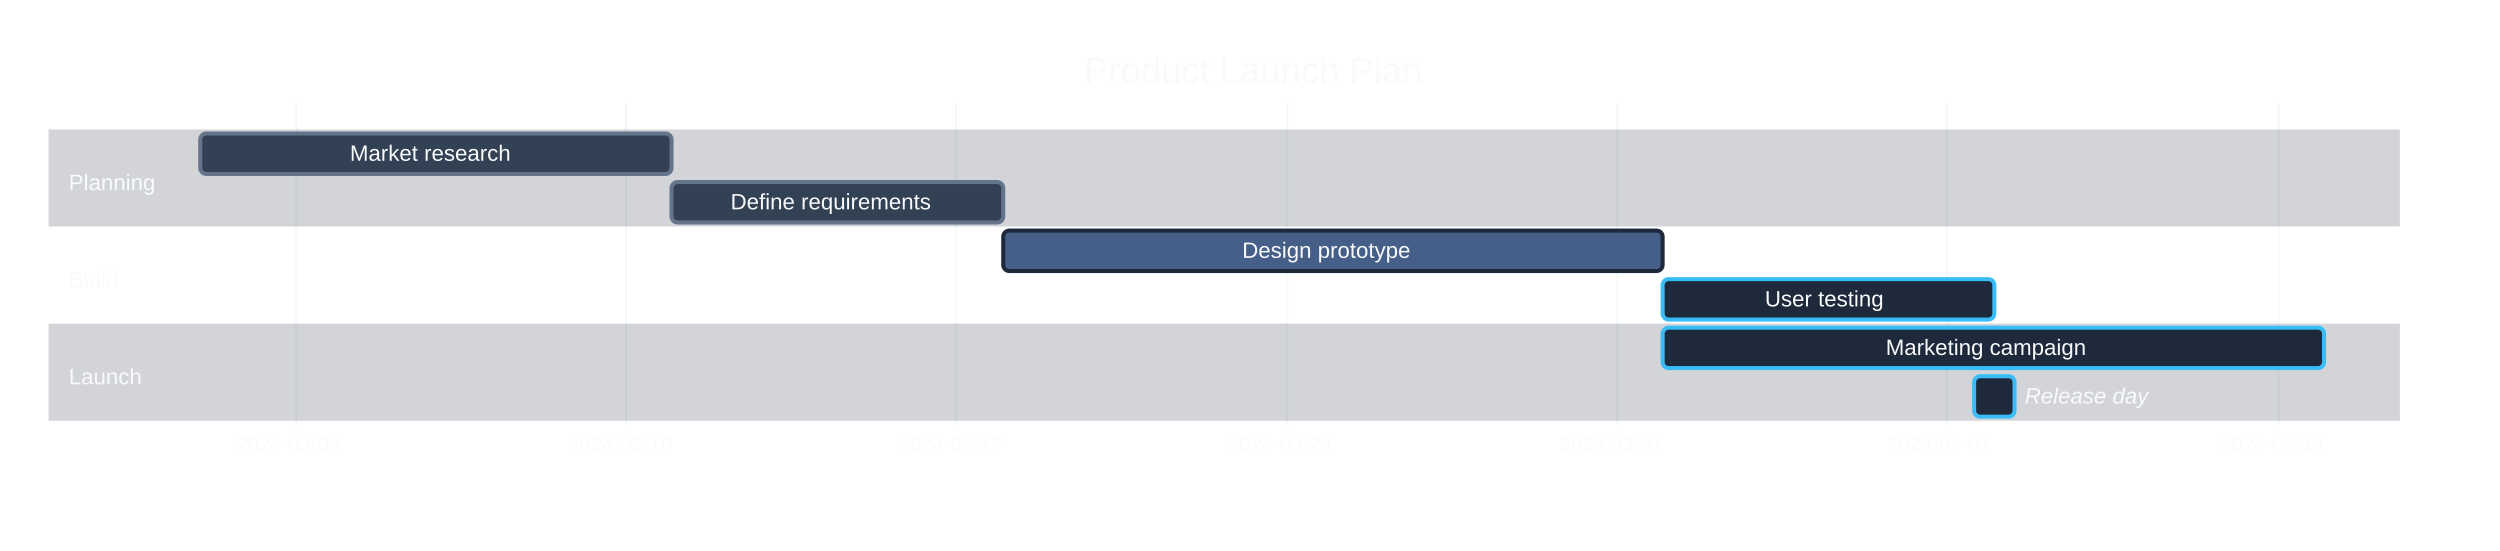
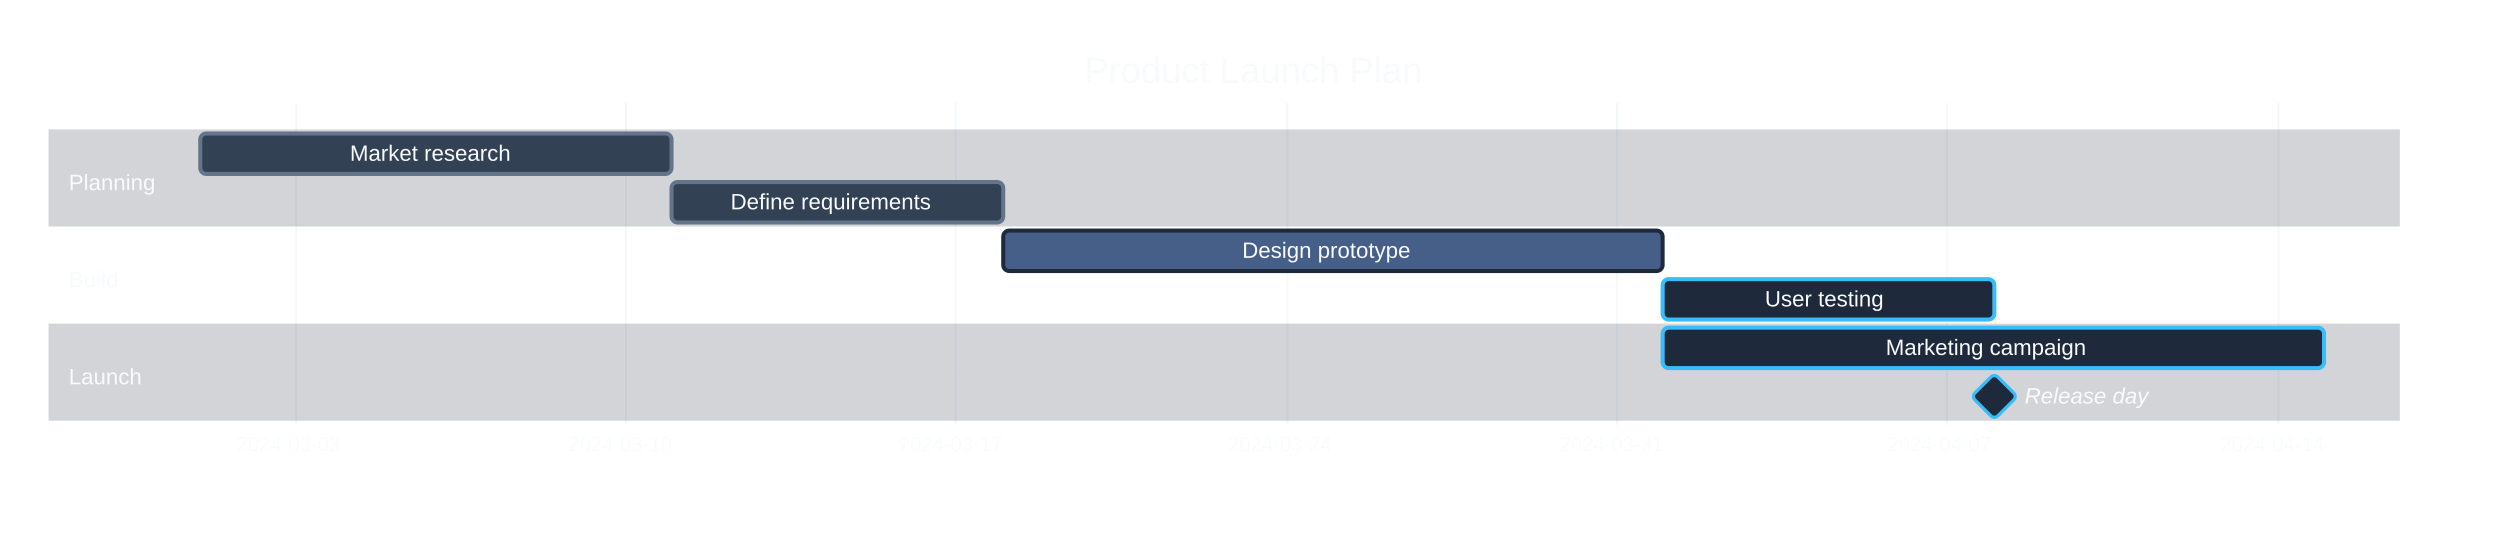
<svg xmlns="http://www.w3.org/2000/svg" id="mermaid-svg-0" width="1236" viewBox="-24 -16 1236 272" role="img" aria-roledescription="gantt" color="rgb(241, 245, 249)" fill="rgb(248, 250, 252)" fill-opacity="1" fill-rule="nonzero" stroke="none" stroke-opacity="1" stroke-width="1px" stroke-dasharray="none" stroke-dashoffset="0px" stroke-linecap="butt" stroke-linejoin="miter" opacity="1" font-family="Inter, system-ui, sans-serif" font-size="13px" font-weight="400" font-style="normal" letter-spacing="normal" text-anchor="start" visibility="visible" display="block" paint-order="normal" height="272" aria-labelledby="mermapix-title mermapix-desc">
  <g transform="translate(75, 194)" fill="none" font-size="10px" font-family="sans-serif" text-anchor="middle" color="rgb(241, 245, 249)" fill-opacity="1" fill-rule="nonzero" stroke="none" stroke-opacity="1" stroke-width="1px" stroke-dasharray="none" stroke-dashoffset="0px" stroke-linecap="butt" stroke-linejoin="miter" opacity="1" font-weight="400" font-style="normal" letter-spacing="normal" visibility="visible" display="grid" paint-order="normal">
    <path stroke="rgb(241, 245, 249)" d="M0.5,-159V0.5H1050.5V-159" color="rgb(241, 245, 249)" fill="none" fill-opacity="1" fill-rule="nonzero" stroke-opacity="1" stroke-width="0px" stroke-dasharray="none" stroke-dashoffset="0px" stroke-linecap="butt" stroke-linejoin="miter" opacity="1" font-family="sans-serif" font-size="10px" font-weight="400" font-style="normal" letter-spacing="normal" text-anchor="middle" visibility="visible" display="block" paint-order="normal" />
    <g opacity="0.8" transform="translate(47.5,0)" color="rgb(241, 245, 249)" fill="none" fill-opacity="1" fill-rule="nonzero" stroke="rgb(211, 211, 211)" stroke-opacity="1" stroke-width="1px" stroke-dasharray="none" stroke-dashoffset="0px" stroke-linecap="butt" stroke-linejoin="miter" font-family="sans-serif" font-size="10px" font-weight="400" font-style="normal" letter-spacing="normal" text-anchor="middle" visibility="visible" display="block" paint-order="normal">
      <line stroke="rgb(241, 245, 249)" y2="-159" color="rgb(241, 245, 249)" fill="none" fill-opacity="1" fill-rule="nonzero" stroke-opacity="1" stroke-width="1px" stroke-dasharray="none" stroke-dashoffset="0px" stroke-linecap="butt" stroke-linejoin="miter" opacity="1" font-family="sans-serif" font-size="10px" font-weight="400" font-style="normal" letter-spacing="normal" text-anchor="middle" visibility="visible" display="inline" paint-order="normal" />
      <text fill="rgb(248, 250, 252)" dy="1em" stroke="none" font-size="10" color="rgb(241, 245, 249)" fill-opacity="1" fill-rule="nonzero" stroke-dashoffset="0px" stroke-linecap="butt" stroke-linejoin="miter" opacity="1" font-family="Arial, sans-serif" font-weight="400" font-style="normal" letter-spacing="normal" text-anchor="start" visibility="visible" display="block" paint-order="normal">
        <tspan x="-29.5" y="13" fill="rgb(248, 250, 252)" stroke="none">2024-03-03</tspan>
      </text>
    </g>
    <g opacity="0.8" transform="translate(210.5,0)" color="rgb(241, 245, 249)" fill="none" fill-opacity="1" fill-rule="nonzero" stroke="rgb(211, 211, 211)" stroke-opacity="1" stroke-width="1px" stroke-dasharray="none" stroke-dashoffset="0px" stroke-linecap="butt" stroke-linejoin="miter" font-family="sans-serif" font-size="10px" font-weight="400" font-style="normal" letter-spacing="normal" text-anchor="middle" visibility="visible" display="block" paint-order="normal">
      <line stroke="rgb(241, 245, 249)" y2="-159" color="rgb(241, 245, 249)" fill="none" fill-opacity="1" fill-rule="nonzero" stroke-opacity="1" stroke-width="1px" stroke-dasharray="none" stroke-dashoffset="0px" stroke-linecap="butt" stroke-linejoin="miter" opacity="1" font-family="sans-serif" font-size="10px" font-weight="400" font-style="normal" letter-spacing="normal" text-anchor="middle" visibility="visible" display="inline" paint-order="normal" />
      <text fill="rgb(248, 250, 252)" dy="1em" stroke="none" font-size="10" color="rgb(241, 245, 249)" fill-opacity="1" fill-rule="nonzero" stroke-dashoffset="0px" stroke-linecap="butt" stroke-linejoin="miter" opacity="1" font-family="Arial, sans-serif" font-weight="400" font-style="normal" letter-spacing="normal" text-anchor="start" visibility="visible" display="block" paint-order="normal">
        <tspan x="-28.438" y="13" fill="rgb(248, 250, 252)" stroke="none">2024-03-10</tspan>
      </text>
    </g>
    <g opacity="0.8" transform="translate(373.5,0)" color="rgb(241, 245, 249)" fill="none" fill-opacity="1" fill-rule="nonzero" stroke="rgb(211, 211, 211)" stroke-opacity="1" stroke-width="1px" stroke-dasharray="none" stroke-dashoffset="0px" stroke-linecap="butt" stroke-linejoin="miter" font-family="sans-serif" font-size="10px" font-weight="400" font-style="normal" letter-spacing="normal" text-anchor="middle" visibility="visible" display="block" paint-order="normal">
      <line stroke="rgb(241, 245, 249)" y2="-159" color="rgb(241, 245, 249)" fill="none" fill-opacity="1" fill-rule="nonzero" stroke-opacity="1" stroke-width="1px" stroke-dasharray="none" stroke-dashoffset="0px" stroke-linecap="butt" stroke-linejoin="miter" opacity="1" font-family="sans-serif" font-size="10px" font-weight="400" font-style="normal" letter-spacing="normal" text-anchor="middle" visibility="visible" display="inline" paint-order="normal" />
      <text fill="rgb(248, 250, 252)" dy="1em" stroke="none" font-size="10" color="rgb(241, 245, 249)" fill-opacity="1" fill-rule="nonzero" stroke-dashoffset="0px" stroke-linecap="butt" stroke-linejoin="miter" opacity="1" font-family="Arial, sans-serif" font-weight="400" font-style="normal" letter-spacing="normal" text-anchor="start" visibility="visible" display="block" paint-order="normal">
        <tspan x="-28.125" y="13" fill="rgb(248, 250, 252)" stroke="none">2024-03-17</tspan>
      </text>
    </g>
    <g opacity="0.8" transform="translate(537.5,0)" color="rgb(241, 245, 249)" fill="none" fill-opacity="1" fill-rule="nonzero" stroke="rgb(211, 211, 211)" stroke-opacity="1" stroke-width="1px" stroke-dasharray="none" stroke-dashoffset="0px" stroke-linecap="butt" stroke-linejoin="miter" font-family="sans-serif" font-size="10px" font-weight="400" font-style="normal" letter-spacing="normal" text-anchor="middle" visibility="visible" display="block" paint-order="normal">
      <line stroke="rgb(241, 245, 249)" y2="-159" color="rgb(241, 245, 249)" fill="none" fill-opacity="1" fill-rule="nonzero" stroke-opacity="1" stroke-width="1px" stroke-dasharray="none" stroke-dashoffset="0px" stroke-linecap="butt" stroke-linejoin="miter" opacity="1" font-family="sans-serif" font-size="10px" font-weight="400" font-style="normal" letter-spacing="normal" text-anchor="middle" visibility="visible" display="inline" paint-order="normal" />
      <text fill="rgb(248, 250, 252)" dy="1em" stroke="none" font-size="10" color="rgb(241, 245, 249)" fill-opacity="1" fill-rule="nonzero" stroke-dashoffset="0px" stroke-linecap="butt" stroke-linejoin="miter" opacity="1" font-family="Arial, sans-serif" font-weight="400" font-style="normal" letter-spacing="normal" text-anchor="start" visibility="visible" display="block" paint-order="normal">
        <tspan x="-29.281" y="13" fill="rgb(248, 250, 252)" stroke="none">2024-03-24</tspan>
      </text>
    </g>
    <g opacity="0.8" transform="translate(700.5,0)" color="rgb(241, 245, 249)" fill="none" fill-opacity="1" fill-rule="nonzero" stroke="rgb(211, 211, 211)" stroke-opacity="1" stroke-width="1px" stroke-dasharray="none" stroke-dashoffset="0px" stroke-linecap="butt" stroke-linejoin="miter" font-family="sans-serif" font-size="10px" font-weight="400" font-style="normal" letter-spacing="normal" text-anchor="middle" visibility="visible" display="block" paint-order="normal">
      <line stroke="rgb(241, 245, 249)" y2="-159" color="rgb(241, 245, 249)" fill="none" fill-opacity="1" fill-rule="nonzero" stroke-opacity="1" stroke-width="1px" stroke-dasharray="none" stroke-dashoffset="0px" stroke-linecap="butt" stroke-linejoin="miter" opacity="1" font-family="sans-serif" font-size="10px" font-weight="400" font-style="normal" letter-spacing="normal" text-anchor="middle" visibility="visible" display="inline" paint-order="normal" />
      <text fill="rgb(248, 250, 252)" dy="1em" stroke="none" font-size="10" color="rgb(241, 245, 249)" fill-opacity="1" fill-rule="nonzero" stroke-dashoffset="0px" stroke-linecap="butt" stroke-linejoin="miter" opacity="1" font-family="Arial, sans-serif" font-weight="400" font-style="normal" letter-spacing="normal" text-anchor="start" visibility="visible" display="block" paint-order="normal">
        <tspan x="-28.344" y="13" fill="rgb(248, 250, 252)" stroke="none">2024-03-31</tspan>
      </text>
    </g>
    <g opacity="0.8" transform="translate(863.5,0)" color="rgb(241, 245, 249)" fill="none" fill-opacity="1" fill-rule="nonzero" stroke="rgb(211, 211, 211)" stroke-opacity="1" stroke-width="1px" stroke-dasharray="none" stroke-dashoffset="0px" stroke-linecap="butt" stroke-linejoin="miter" font-family="sans-serif" font-size="10px" font-weight="400" font-style="normal" letter-spacing="normal" text-anchor="middle" visibility="visible" display="block" paint-order="normal">
      <line stroke="rgb(241, 245, 249)" y2="-159" color="rgb(241, 245, 249)" fill="none" fill-opacity="1" fill-rule="nonzero" stroke-opacity="1" stroke-width="1px" stroke-dasharray="none" stroke-dashoffset="0px" stroke-linecap="butt" stroke-linejoin="miter" opacity="1" font-family="sans-serif" font-size="10px" font-weight="400" font-style="normal" letter-spacing="normal" text-anchor="middle" visibility="visible" display="inline" paint-order="normal" />
      <text fill="rgb(248, 250, 252)" dy="1em" stroke="none" font-size="10" color="rgb(241, 245, 249)" fill-opacity="1" fill-rule="nonzero" stroke-dashoffset="0px" stroke-linecap="butt" stroke-linejoin="miter" opacity="1" font-family="Arial, sans-serif" font-weight="400" font-style="normal" letter-spacing="normal" text-anchor="start" visibility="visible" display="block" paint-order="normal">
        <tspan x="-29.281" y="13" fill="rgb(248, 250, 252)" stroke="none">2024-04-07</tspan>
      </text>
    </g>
    <g opacity="0.8" transform="translate(1027.5,0)" color="rgb(241, 245, 249)" fill="none" fill-opacity="1" fill-rule="nonzero" stroke="rgb(211, 211, 211)" stroke-opacity="1" stroke-width="1px" stroke-dasharray="none" stroke-dashoffset="0px" stroke-linecap="butt" stroke-linejoin="miter" font-family="sans-serif" font-size="10px" font-weight="400" font-style="normal" letter-spacing="normal" text-anchor="middle" visibility="visible" display="block" paint-order="normal">
      <line stroke="rgb(241, 245, 249)" y2="-159" color="rgb(241, 245, 249)" fill="none" fill-opacity="1" fill-rule="nonzero" stroke-opacity="1" stroke-width="1px" stroke-dasharray="none" stroke-dashoffset="0px" stroke-linecap="butt" stroke-linejoin="miter" opacity="1" font-family="sans-serif" font-size="10px" font-weight="400" font-style="normal" letter-spacing="normal" text-anchor="middle" visibility="visible" display="inline" paint-order="normal" />
      <text fill="rgb(248, 250, 252)" dy="1em" stroke="none" font-size="10" color="rgb(241, 245, 249)" fill-opacity="1" fill-rule="nonzero" stroke-dashoffset="0px" stroke-linecap="butt" stroke-linejoin="miter" opacity="1" font-family="Arial, sans-serif" font-weight="400" font-style="normal" letter-spacing="normal" text-anchor="start" visibility="visible" display="block" paint-order="normal">
        <tspan x="-28.656" y="13" fill="rgb(248, 250, 252)" stroke="none">2024-04-14</tspan>
      </text>
    </g>
  </g>
  <g color="rgb(241, 245, 249)" fill="rgb(248, 250, 252)" fill-opacity="1" fill-rule="nonzero" stroke="none" stroke-opacity="1" stroke-width="1px" stroke-dasharray="none" stroke-dashoffset="0px" stroke-linecap="butt" stroke-linejoin="miter" opacity="1" font-family="Inter, system-ui, sans-serif" font-size="13px" font-weight="400" font-style="normal" letter-spacing="normal" text-anchor="start" visibility="visible" display="inline" paint-order="normal">
    <rect x="0" y="48" width="1162.5" height="24" color="rgb(241, 245, 249)" fill="rgb(30, 41, 59)" fill-opacity="1" fill-rule="nonzero" stroke="none" stroke-opacity="1" stroke-width="1px" stroke-dasharray="none" stroke-dashoffset="0px" stroke-linecap="butt" stroke-linejoin="miter" opacity="0.2" font-family="Inter, system-ui, sans-serif" font-size="13px" font-weight="400" font-style="normal" letter-spacing="normal" text-anchor="start" visibility="visible" display="inline" paint-order="normal" />
    <rect x="0" y="72" width="1162.5" height="24" color="rgb(241, 245, 249)" fill="rgb(30, 41, 59)" fill-opacity="1" fill-rule="nonzero" stroke="none" stroke-opacity="1" stroke-width="1px" stroke-dasharray="none" stroke-dashoffset="0px" stroke-linecap="butt" stroke-linejoin="miter" opacity="0.2" font-family="Inter, system-ui, sans-serif" font-size="13px" font-weight="400" font-style="normal" letter-spacing="normal" text-anchor="start" visibility="visible" display="inline" paint-order="normal" />
    <rect x="0" y="96" width="1162.5" height="24" color="rgb(241, 245, 249)" fill="rgb(255, 255, 255)" fill-opacity="1" fill-rule="nonzero" stroke="none" stroke-opacity="1" stroke-width="1px" stroke-dasharray="none" stroke-dashoffset="0px" stroke-linecap="butt" stroke-linejoin="miter" opacity="0.2" font-family="Inter, system-ui, sans-serif" font-size="13px" font-weight="400" font-style="normal" letter-spacing="normal" text-anchor="start" visibility="visible" display="inline" paint-order="normal" />
    <rect x="0" y="120" width="1162.5" height="24" color="rgb(241, 245, 249)" fill="rgb(255, 255, 255)" fill-opacity="1" fill-rule="nonzero" stroke="none" stroke-opacity="1" stroke-width="1px" stroke-dasharray="none" stroke-dashoffset="0px" stroke-linecap="butt" stroke-linejoin="miter" opacity="0.2" font-family="Inter, system-ui, sans-serif" font-size="13px" font-weight="400" font-style="normal" letter-spacing="normal" text-anchor="start" visibility="visible" display="inline" paint-order="normal" />
    <rect x="0" y="144" width="1162.5" height="24" color="rgb(241, 245, 249)" fill="rgb(30, 41, 59)" fill-opacity="1" fill-rule="nonzero" stroke="none" stroke-opacity="1" stroke-width="1px" stroke-dasharray="none" stroke-dashoffset="0px" stroke-linecap="butt" stroke-linejoin="miter" opacity="0.2" font-family="Inter, system-ui, sans-serif" font-size="13px" font-weight="400" font-style="normal" letter-spacing="normal" text-anchor="start" visibility="visible" display="inline" paint-order="normal" />
    <rect x="0" y="168" width="1162.5" height="24" color="rgb(241, 245, 249)" fill="rgb(30, 41, 59)" fill-opacity="1" fill-rule="nonzero" stroke="none" stroke-opacity="1" stroke-width="1px" stroke-dasharray="none" stroke-dashoffset="0px" stroke-linecap="butt" stroke-linejoin="miter" opacity="0.2" font-family="Inter, system-ui, sans-serif" font-size="13px" font-weight="400" font-style="normal" letter-spacing="normal" text-anchor="start" visibility="visible" display="inline" paint-order="normal" />
  </g>
  <g color="rgb(241, 245, 249)" fill="rgb(248, 250, 252)" fill-opacity="1" fill-rule="nonzero" stroke="none" stroke-opacity="1" stroke-width="1px" stroke-dasharray="none" stroke-dashoffset="0px" stroke-linecap="butt" stroke-linejoin="miter" opacity="1" font-family="Inter, system-ui, sans-serif" font-size="13px" font-weight="400" font-style="normal" letter-spacing="normal" text-anchor="start" visibility="visible" display="inline" paint-order="normal">
    <rect id="mermaid-svg-0-research" rx="3" ry="3" x="75" y="50" width="233" height="20" transform-origin="191.5px 60px" color="rgb(241, 245, 249)" fill="rgb(51, 65, 85)" fill-opacity="1" fill-rule="nonzero" stroke="rgb(100, 116, 139)" stroke-opacity="1" stroke-width="2px" stroke-dasharray="none" stroke-dashoffset="0px" stroke-linecap="butt" stroke-linejoin="miter" opacity="1" font-family="Inter, system-ui, sans-serif" font-size="13px" font-weight="400" font-style="normal" letter-spacing="normal" text-anchor="start" visibility="visible" display="inline" paint-order="normal" />
    <rect id="mermaid-svg-0-reqs" rx="3" ry="3" x="308" y="74" width="164" height="20" transform-origin="390px 84px" color="rgb(241, 245, 249)" fill="rgb(51, 65, 85)" fill-opacity="1" fill-rule="nonzero" stroke="rgb(100, 116, 139)" stroke-opacity="1" stroke-width="2px" stroke-dasharray="none" stroke-dashoffset="0px" stroke-linecap="butt" stroke-linejoin="miter" opacity="1" font-family="Inter, system-ui, sans-serif" font-size="13px" font-weight="400" font-style="normal" letter-spacing="normal" text-anchor="start" visibility="visible" display="inline" paint-order="normal" />
    <rect id="mermaid-svg-0-proto" rx="3" ry="3" x="472" y="98" width="326" height="20" transform-origin="635px 108px" color="rgb(241, 245, 249)" fill="rgb(70, 95, 137)" fill-opacity="1" fill-rule="nonzero" stroke="rgb(30, 41, 59)" stroke-opacity="1" stroke-width="2px" stroke-dasharray="none" stroke-dashoffset="0px" stroke-linecap="butt" stroke-linejoin="miter" opacity="1" font-family="Inter, system-ui, sans-serif" font-size="13px" font-weight="400" font-style="normal" letter-spacing="normal" text-anchor="start" visibility="visible" display="inline" paint-order="normal" />
    <rect id="mermaid-svg-0-testing" rx="3" ry="3" x="798" y="122" width="164" height="20" transform-origin="880px 132px" color="rgb(241, 245, 249)" fill="rgb(30, 41, 59)" fill-opacity="1" fill-rule="nonzero" stroke="rgb(56, 189, 248)" stroke-opacity="1" stroke-width="2px" stroke-dasharray="none" stroke-dashoffset="0px" stroke-linecap="butt" stroke-linejoin="miter" opacity="1" font-family="Inter, system-ui, sans-serif" font-size="13px" font-weight="400" font-style="normal" letter-spacing="normal" text-anchor="start" visibility="visible" display="inline" paint-order="normal" />
    <rect id="mermaid-svg-0-marketing" rx="3" ry="3" x="798" y="146" width="327" height="20" transform-origin="961.5px 156px" color="rgb(241, 245, 249)" fill="rgb(30, 41, 59)" fill-opacity="1" fill-rule="nonzero" stroke="rgb(56, 189, 248)" stroke-opacity="1" stroke-width="2px" stroke-dasharray="none" stroke-dashoffset="0px" stroke-linecap="butt" stroke-linejoin="miter" opacity="1" font-family="Inter, system-ui, sans-serif" font-size="13px" font-weight="400" font-style="normal" letter-spacing="normal" text-anchor="start" visibility="visible" display="inline" paint-order="normal" />
-     <rect id="mermaid-svg-0-task1" rx="3" ry="3" x="952" y="170" width="20" height="20" transform-origin="962px 180px" color="rgb(241, 245, 249)" fill="rgb(30, 41, 59)" fill-opacity="1" fill-rule="nonzero" stroke="rgb(56, 189, 248)" stroke-opacity="1" stroke-width="2px" stroke-dasharray="none" stroke-dashoffset="0px" stroke-linecap="butt" stroke-linejoin="miter" opacity="1" font-family="Inter, system-ui, sans-serif" font-size="13px" font-weight="400" font-style="normal" letter-spacing="normal" text-anchor="start" visibility="visible" display="inline" paint-order="normal" />
+     <rect id="mermaid-svg-0-task1" rx="3" ry="3" x="952" y="170" width="20" height="20" color="rgb(241, 245, 249)" fill="rgb(30, 41, 59)" fill-opacity="1" fill-rule="nonzero" stroke="rgb(56, 189, 248)" stroke-opacity="1" stroke-width="2px" stroke-dasharray="none" stroke-dashoffset="0px" stroke-linecap="butt" stroke-linejoin="miter" opacity="1" font-family="Inter, system-ui, sans-serif" font-size="13px" font-weight="400" font-style="normal" letter-spacing="normal" text-anchor="start" visibility="visible" display="inline" paint-order="normal" transform="matrix(0.565685 0.565685 -0.565685 0.565685 519.634 -466.0128)" />
    <text id="mermaid-svg-0-research-text" font-size="11" color="rgb(241, 245, 249)" fill="rgb(248, 250, 252)" fill-opacity="1" fill-rule="nonzero" stroke="none" stroke-dashoffset="0px" stroke-linecap="butt" stroke-linejoin="miter" opacity="1" font-family="Arial, sans-serif" font-weight="400" font-style="normal" letter-spacing="normal" text-anchor="start" visibility="visible" display="block" paint-order="normal">
      <tspan x="149" y="63.5" fill="rgb(248, 250, 252)" stroke="none">Market research      </tspan>
    </text>
    <text id="mermaid-svg-0-reqs-text" font-size="11" color="rgb(241, 245, 249)" fill="rgb(248, 250, 252)" fill-opacity="1" fill-rule="nonzero" stroke="none" stroke-dashoffset="0px" stroke-linecap="butt" stroke-linejoin="miter" opacity="1" font-family="Arial, sans-serif" font-weight="400" font-style="normal" letter-spacing="normal" text-anchor="start" visibility="visible" display="block" paint-order="normal">
      <tspan x="337.188" y="87.5" fill="rgb(248, 250, 252)" stroke="none">Define requirements  </tspan>
    </text>
    <text id="mermaid-svg-0-proto-text" font-size="11" color="rgb(241, 245, 249)" fill="rgb(248, 250, 252)" fill-opacity="1" fill-rule="nonzero" stroke="none" stroke-dashoffset="0px" stroke-linecap="butt" stroke-linejoin="miter" opacity="1" font-family="Arial, sans-serif" font-weight="400" font-style="normal" letter-spacing="normal" text-anchor="start" visibility="visible" display="block" paint-order="normal">
      <tspan x="590.156" y="111.5" fill="rgb(248, 250, 252)" stroke="none">Design prototype     </tspan>
    </text>
    <text id="mermaid-svg-0-testing-text" font-size="11" color="rgb(241, 245, 249)" fill="rgb(248, 250, 252)" fill-opacity="1" fill-rule="nonzero" stroke="none" stroke-dashoffset="0px" stroke-linecap="butt" stroke-linejoin="miter" opacity="1" font-family="Arial, sans-serif" font-weight="400" font-style="normal" letter-spacing="normal" text-anchor="start" visibility="visible" display="block" paint-order="normal">
      <tspan x="848.562" y="135.5" fill="rgb(248, 250, 252)" stroke="none">User testing         </tspan>
    </text>
    <text id="mermaid-svg-0-marketing-text" font-size="11" color="rgb(241, 245, 249)" fill="rgb(248, 250, 252)" fill-opacity="1" fill-rule="nonzero" stroke="none" stroke-dashoffset="0px" stroke-linecap="butt" stroke-linejoin="miter" opacity="1" font-family="Arial, sans-serif" font-weight="400" font-style="normal" letter-spacing="normal" text-anchor="start" visibility="visible" display="block" paint-order="normal">
      <tspan x="908.312" y="159.5" fill="rgb(248, 250, 252)" stroke="none">Marketing campaign   </tspan>
    </text>
    <text id="mermaid-svg-0-task1-text" font-size="11" color="rgb(241, 245, 249)" fill="rgb(248, 250, 252)" fill-opacity="1" fill-rule="nonzero" stroke="none" stroke-dashoffset="0px" stroke-linecap="butt" stroke-linejoin="miter" opacity="1" font-family="Arial, sans-serif" font-weight="400" font-style="italic" letter-spacing="normal" text-anchor="start" visibility="visible" display="block" paint-order="normal">
      <tspan x="977" y="183.5" fill="rgb(248, 250, 252)" stroke="none">Release day          </tspan>
    </text>
  </g>
  <g color="rgb(241, 245, 249)" fill="rgb(248, 250, 252)" fill-opacity="1" fill-rule="nonzero" stroke="none" stroke-opacity="1" stroke-width="1px" stroke-dasharray="none" stroke-dashoffset="0px" stroke-linecap="butt" stroke-linejoin="miter" opacity="1" font-family="Inter, system-ui, sans-serif" font-size="13px" font-weight="400" font-style="normal" letter-spacing="normal" text-anchor="start" visibility="visible" display="inline" paint-order="normal">
    <text dy="0em" font-size="11" color="rgb(241, 245, 249)" fill="rgb(248, 250, 252)" fill-opacity="1" fill-rule="nonzero" stroke="none" stroke-dashoffset="0px" stroke-linecap="butt" stroke-linejoin="miter" opacity="1" font-family="Arial, sans-serif" font-weight="400" font-style="normal" letter-spacing="normal" text-anchor="start" visibility="visible" display="block" paint-order="normal">
      <tspan x="10" y="78" fill="rgb(248, 250, 252)" stroke="none">Planning</tspan>
    </text>
    <text dy="0em" font-size="11" color="rgb(241, 245, 249)" fill="rgb(248, 250, 252)" fill-opacity="1" fill-rule="nonzero" stroke="none" stroke-dashoffset="0px" stroke-linecap="butt" stroke-linejoin="miter" opacity="1" font-family="Arial, sans-serif" font-weight="400" font-style="normal" letter-spacing="normal" text-anchor="start" visibility="visible" display="block" paint-order="normal">
      <tspan x="10" y="126" fill="rgb(248, 250, 252)" stroke="none">Build</tspan>
    </text>
    <text dy="0em" font-size="11" color="rgb(241, 245, 249)" fill="rgb(248, 250, 252)" fill-opacity="1" fill-rule="nonzero" stroke="none" stroke-dashoffset="0px" stroke-linecap="butt" stroke-linejoin="miter" opacity="1" font-family="Arial, sans-serif" font-weight="400" font-style="normal" letter-spacing="normal" text-anchor="start" visibility="visible" display="block" paint-order="normal">
      <tspan x="10" y="174" fill="rgb(248, 250, 252)" stroke="none">Launch</tspan>
    </text>
  </g>
  <g color="rgb(241, 245, 249)" fill="none" fill-opacity="1" fill-rule="nonzero" stroke="rgb(255, 0, 0)" stroke-opacity="1" stroke-width="2px" stroke-dasharray="none" stroke-dashoffset="0px" stroke-linecap="butt" stroke-linejoin="miter" opacity="1" font-family="Inter, system-ui, sans-serif" font-size="13px" font-weight="400" font-style="normal" letter-spacing="normal" text-anchor="start" visibility="visible" display="inline" paint-order="normal">
    <line x1="22950" x2="22950" y1="25" y2="219" color="rgb(241, 245, 249)" fill="none" fill-opacity="1" fill-rule="nonzero" stroke="rgb(255, 0, 0)" stroke-opacity="1" stroke-width="2px" stroke-dasharray="none" stroke-dashoffset="0px" stroke-linecap="butt" stroke-linejoin="miter" opacity="1" font-family="Inter, system-ui, sans-serif" font-size="13px" font-weight="400" font-style="normal" letter-spacing="normal" text-anchor="start" visibility="visible" display="inline" paint-order="normal" />
  </g>
  <text color="rgb(241, 245, 249)" fill="rgb(248, 250, 252)" fill-opacity="1" fill-rule="nonzero" stroke="none" stroke-dashoffset="0px" stroke-linecap="butt" stroke-linejoin="miter" opacity="1" font-family="Arial, sans-serif" font-size="18" font-weight="400" font-style="normal" letter-spacing="normal" text-anchor="start" visibility="visible" display="block" paint-order="normal">
    <tspan x="512.062" y="25" fill="rgb(248, 250, 252)" stroke="none">Product Launch Plan</tspan>
  </text>
</svg>
